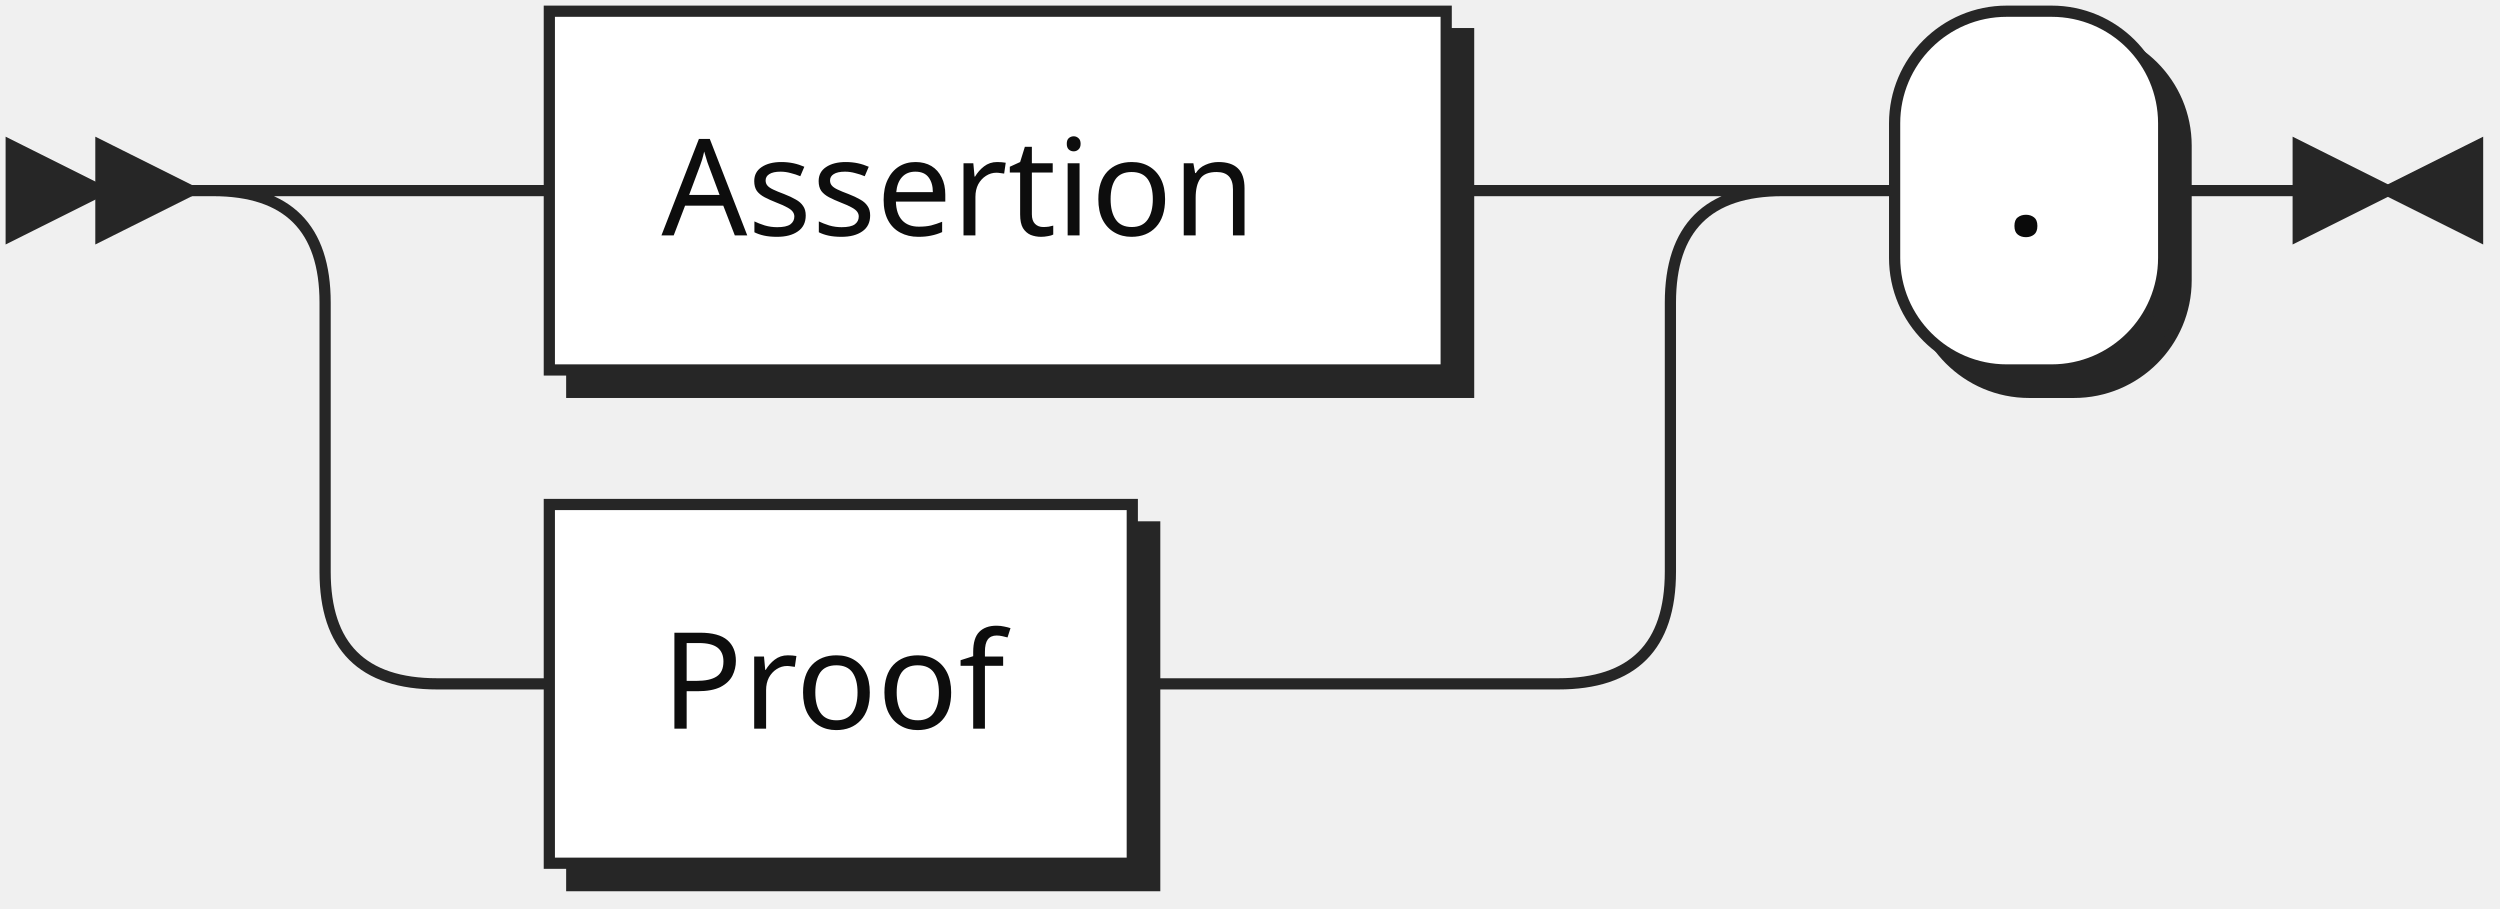
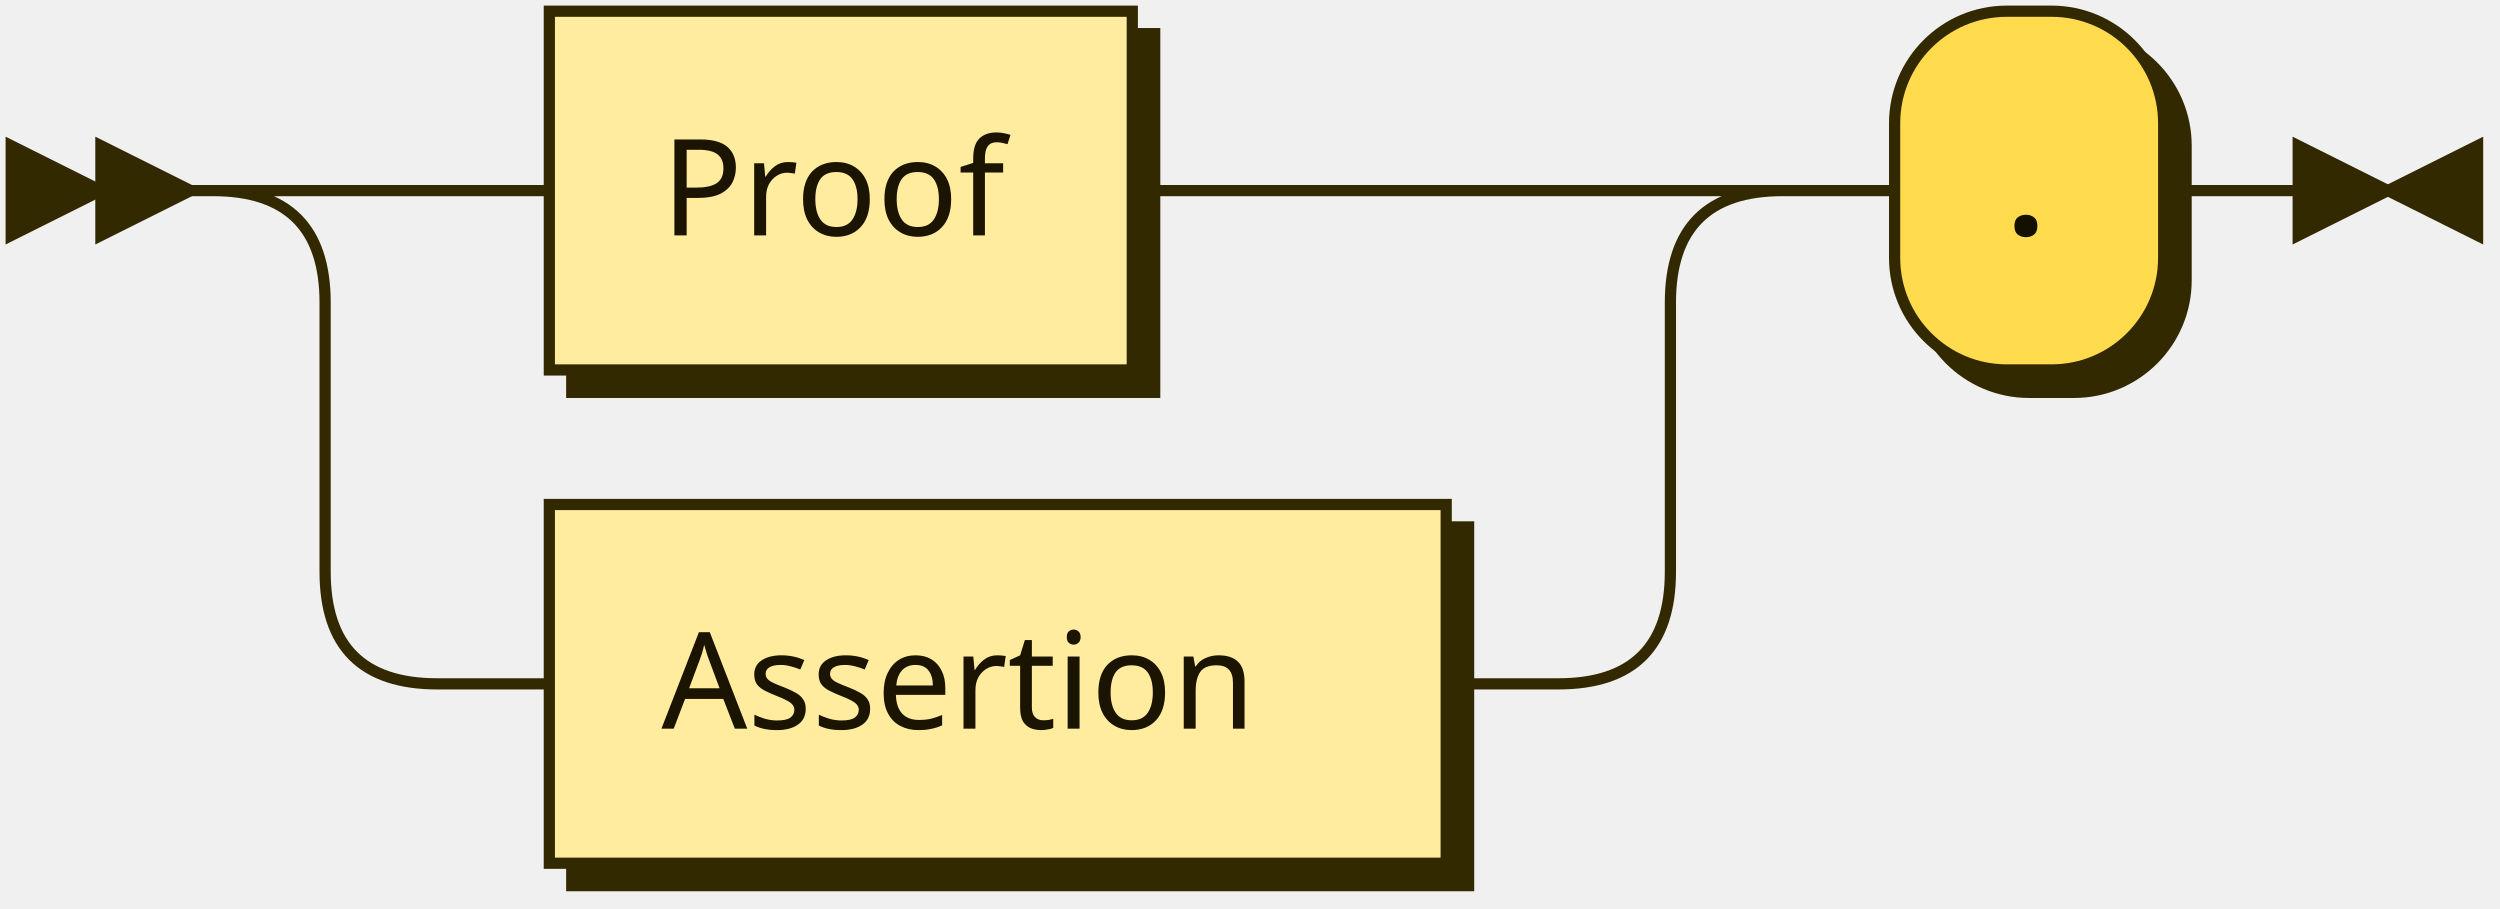
<svg xmlns="http://www.w3.org/2000/svg" xmlns:xlink="http://www.w3.org/1999/xlink" width="223" height="81">
  <defs>
    <style type="text/css">
    @namespace "http://www.w3.org/2000/svg";
-     .line                 {fill: none; stroke: #262626; stroke-width: 1;}
-     .bold-line            {stroke: #0A0A0A; shape-rendering: crispEdges; stroke-width: 2;}
-     .thin-line            {stroke: #0F0F0F; shape-rendering: crispEdges}
-     .filled               {fill: #262626; stroke: none;}
+     .line                 {fill: none; stroke: #332900; stroke-width: 1;}
+     .bold-line            {stroke: #141000; shape-rendering: crispEdges; stroke-width: 2;}
+     .thin-line            {stroke: #1F1800; shape-rendering: crispEdges}
+     .filled               {fill: #332900; stroke: none;}
    text.terminal         {font-family: Verdana, Sans-serif;
                            font-size: 12px;
-                             fill: #0A0A0A;
+                             fill: #141000;
                            font-weight: bold;
                          }
    text.nonterminal      {font-family: Verdana, Sans-serif;
                            font-size: 12px;
-                             fill: #0D0D0D;
+                             fill: #1A1400;
                            font-weight: normal;
                          }
    text.regexp           {font-family: Verdana, Sans-serif;
                            font-size: 12px;
-                             fill: #0F0F0F;
+                             fill: #1F1800;
                            font-weight: normal;
                          }
-     rect, circle, polygon {fill: #262626; stroke: #262626;}
-     rect.terminal         {fill: #ffffff; stroke: #262626; stroke-width: 1;}
-     rect.nonterminal      {fill: #FFFFFF; stroke: #262626; stroke-width: 1;}
+     rect, circle, polygon {fill: #332900; stroke: #332900;}
+     rect.terminal         {fill: #FFDB4D; stroke: #332900; stroke-width: 1;}
+     rect.nonterminal      {fill: #FFEC9E; stroke: #332900; stroke-width: 1;}
    rect.text             {fill: none; stroke: none;}
-     polygon.regexp        {fill: #FFFFFF; stroke: #262626; stroke-width: 1;}
+     polygon.regexp        {fill: #FFF4C7; stroke: #332900; stroke-width: 1;}
  </style>
  </defs>
  <polygon points="9 17 1 13 1 21" />
  <polygon points="17 17 9 13 9 21" />
+   <a xlink:href="#Proof" xlink:title="Proof">
+     <rect x="51" y="3" width="52" height="32" />
+     <rect x="49" y="1" width="52" height="32" class="nonterminal" />
+     <text class="nonterminal" x="59" y="21">Proof</text>
+   </a>
  <a xlink:href="#Assertion" xlink:title="Assertion">
-     <rect x="51" y="3" width="80" height="32" />
-     <rect x="49" y="1" width="80" height="32" class="nonterminal" />
-     <text class="nonterminal" x="59" y="21">Assertion</text>
-   </a>
-   <a xlink:href="#Proof" xlink:title="Proof">
-     <rect x="51" y="47" width="52" height="32" />
-     <rect x="49" y="45" width="52" height="32" class="nonterminal" />
-     <text class="nonterminal" x="59" y="65">Proof</text>
+     <rect x="51" y="47" width="80" height="32" />
+     <rect x="49" y="45" width="80" height="32" class="nonterminal" />
+     <text class="nonterminal" x="59" y="65">Assertion</text>
  </a>
  <rect x="171" y="3" width="24" height="32" rx="10" />
  <rect x="169" y="1" width="24" height="32" class="terminal" rx="10" />
  <text class="terminal" x="179" y="21">.</text>
-   <path class="line" d="m17 17 h2 m20 0 h10 m80 0 h10 m-120 0 h20 m100 0 h20 m-140 0 q10 0 10 10 m120 0 q0 -10 10 -10 m-130 10 v24 m120 0 v-24 m-120 24 q0 10 10 10 m100 0 q10 0 10 -10 m-110 10 h10 m52 0 h10 m0 0 h28 m20 -44 h10 m24 0 h10 m3 0 h-3" />
+   <path class="line" d="m17 17 h2 m20 0 h10 m52 0 h10 m0 0 h28 m-120 0 h20 m100 0 h20 m-140 0 q10 0 10 10 m120 0 q0 -10 10 -10 m-130 10 v24 m120 0 v-24 m-120 24 q0 10 10 10 m100 0 q10 0 10 -10 m-110 10 h10 m80 0 h10 m20 -44 h10 m24 0 h10 m3 0 h-3" />
  <polygon points="213 17 221 13 221 21" />
  <polygon points="213 17 205 13 205 21" />
</svg>
